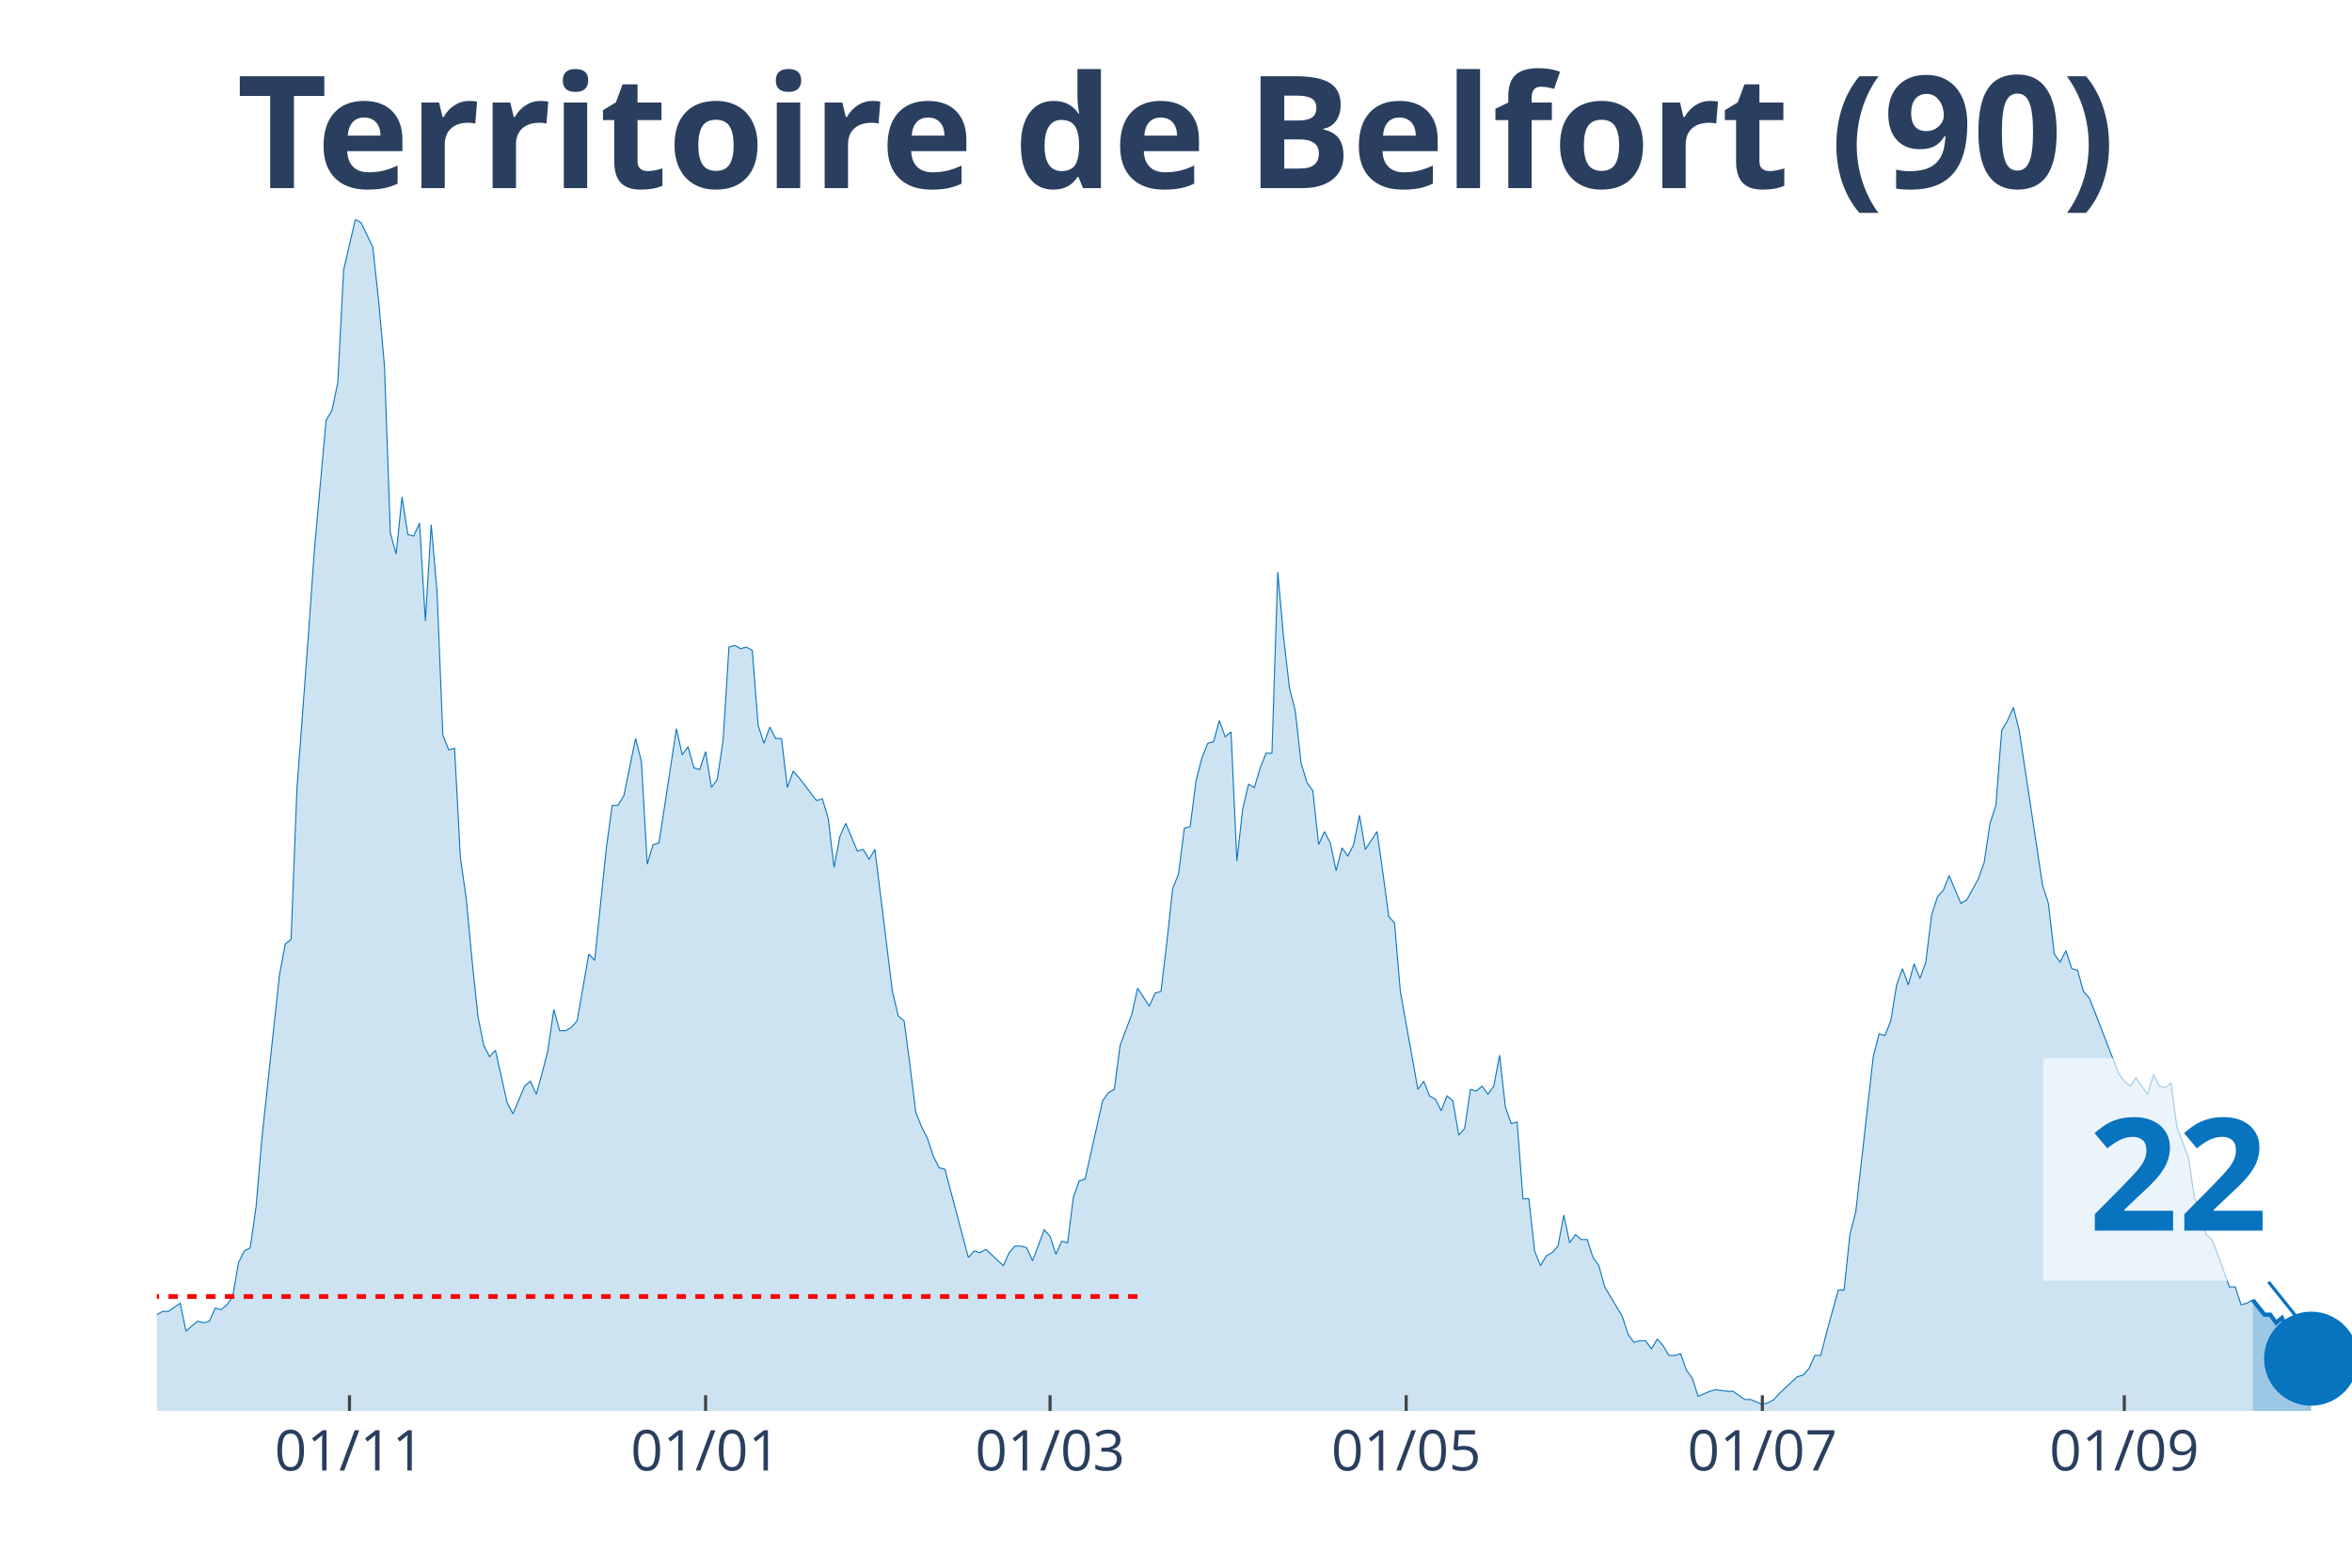
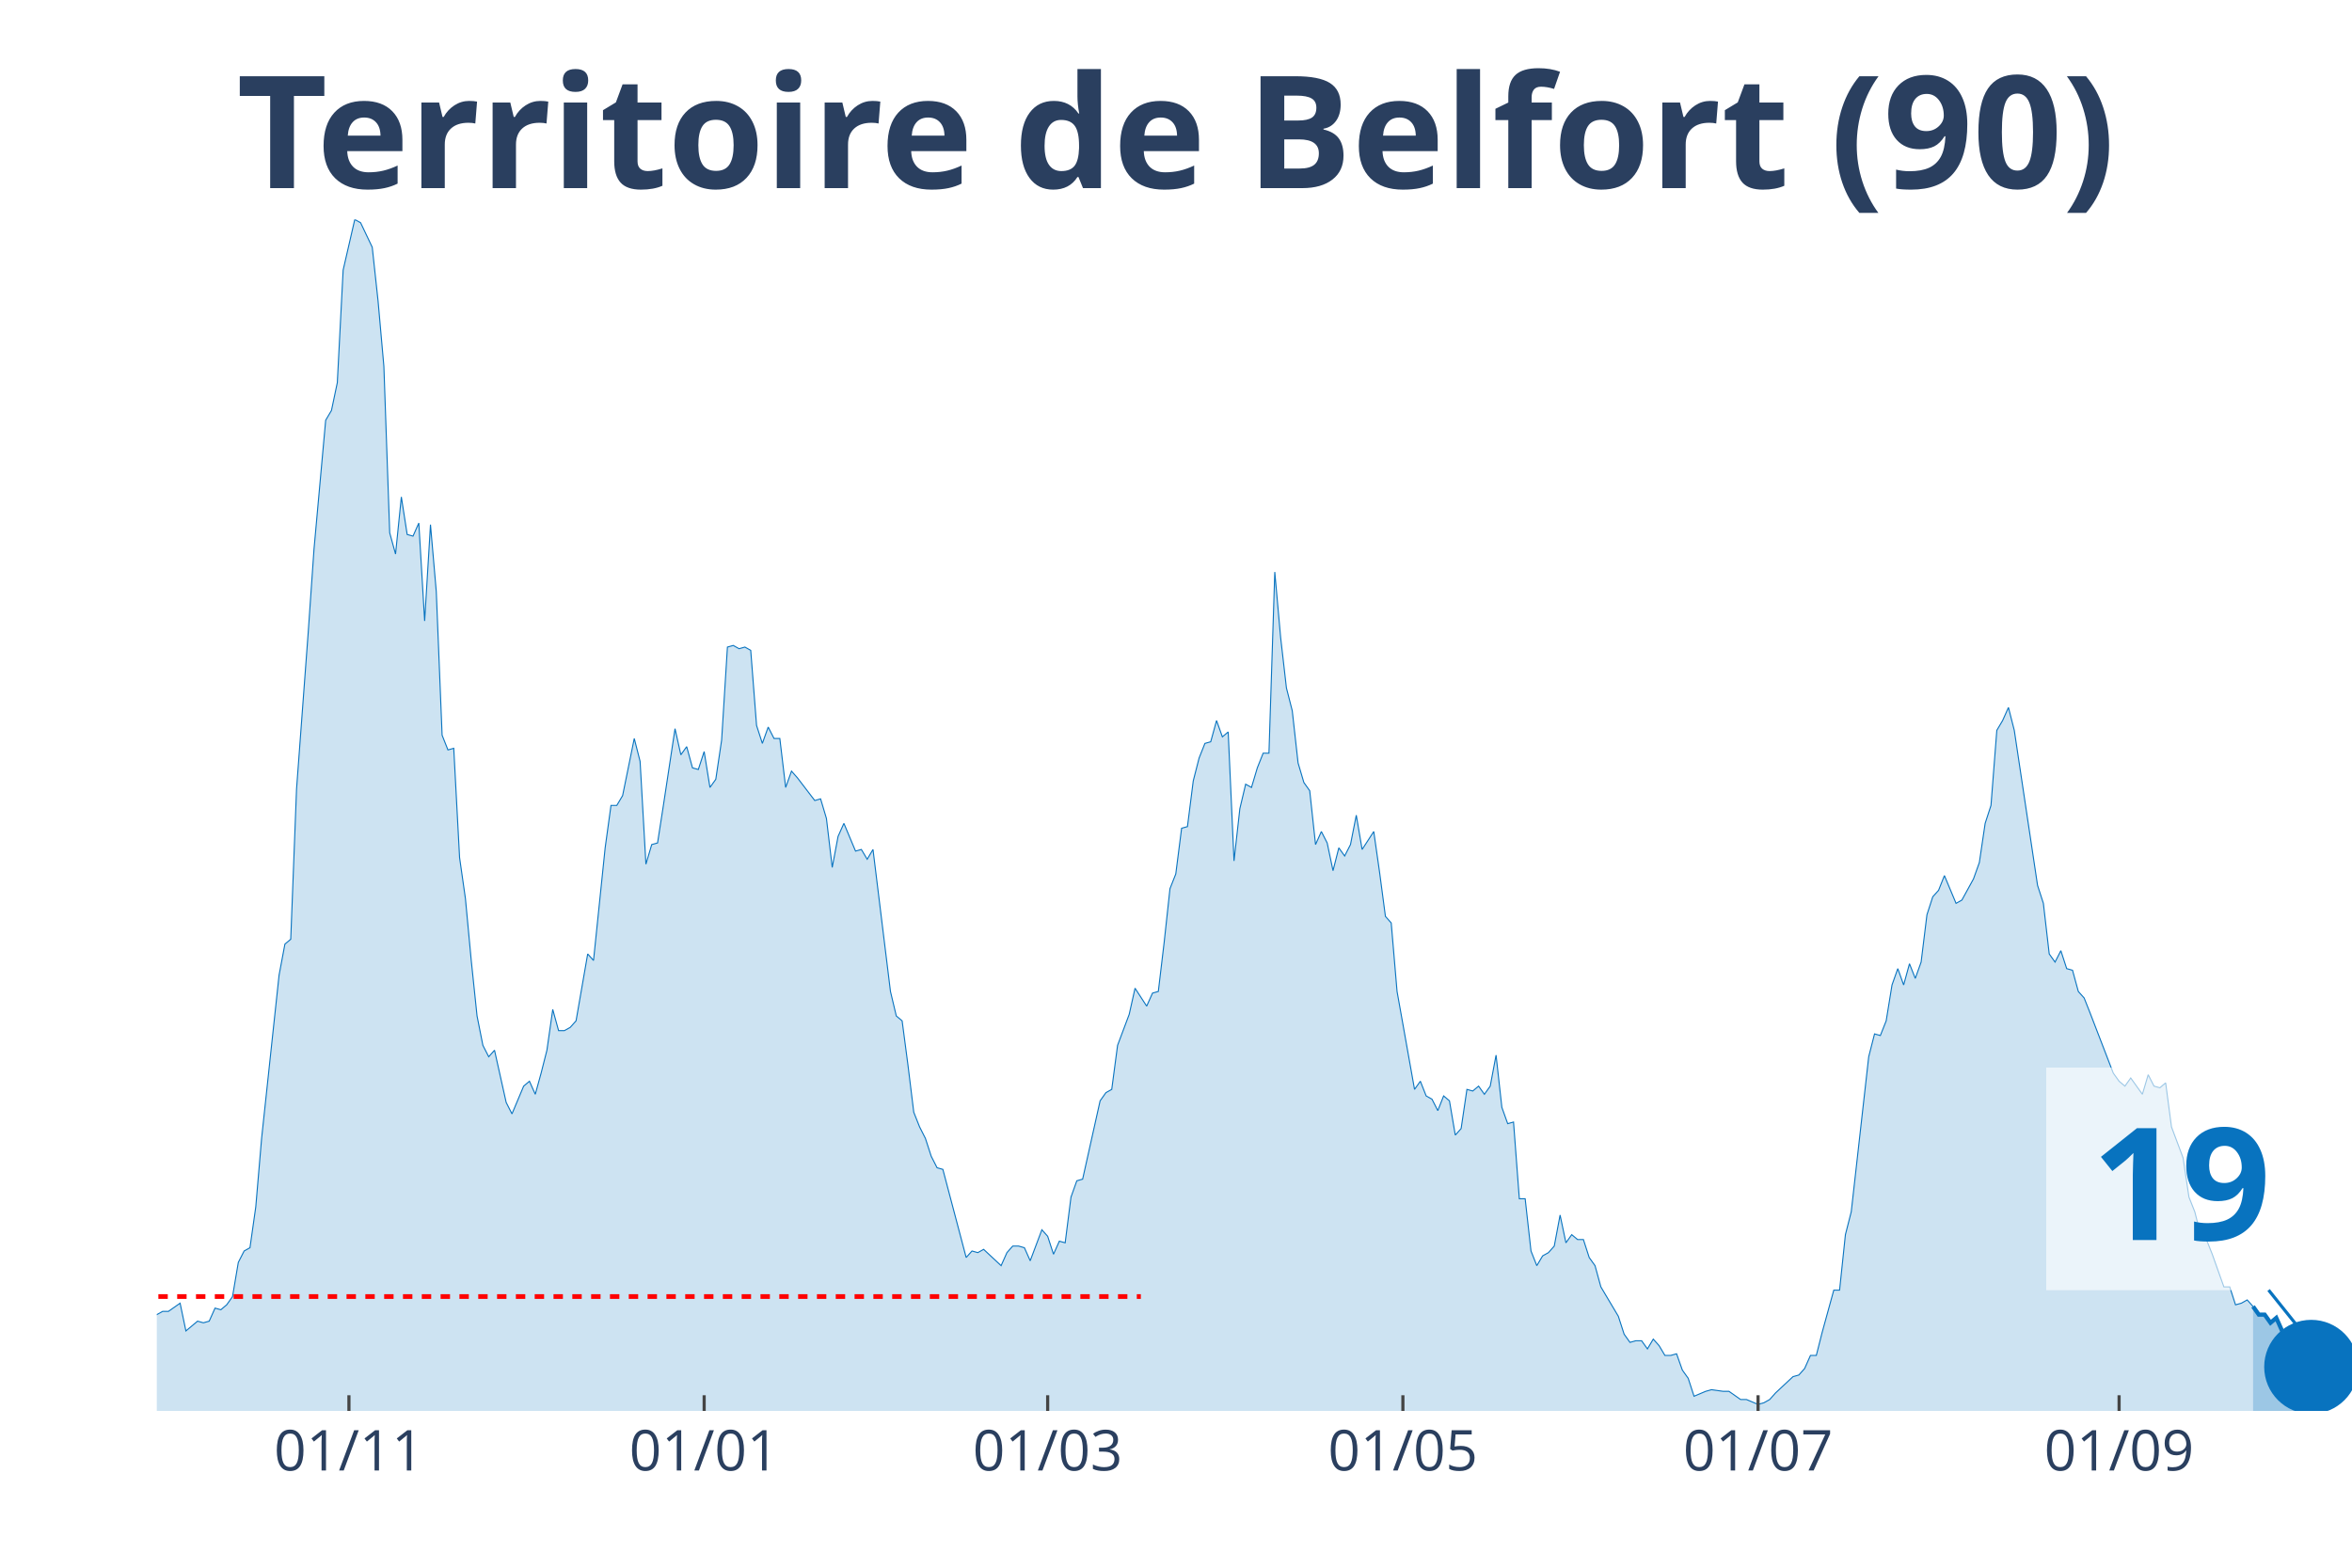
<svg xmlns="http://www.w3.org/2000/svg" class="main-svg" width="1125" height="750" style="" viewBox="0 0 750 500">
  <rect x="0" y="0" width="750" height="500" style="fill: rgb(0, 0, 0); fill-opacity: 0;" />
-   <defs id="defs-54c381">
+   <defs id="defs-eeac50">
    <g class="clips">
-       <clipPath id="clip54c381xyplot" class="plotclip">
+       <clipPath id="clipeeac50xyplot" class="plotclip">
        <rect width="700" height="380" />
      </clipPath>
-       <clipPath class="axesclip" id="clip54c381x">
+       <clipPath class="axesclip" id="clipeeac50x">
        <rect x="50" y="0" width="700" height="500" />
      </clipPath>
-       <clipPath class="axesclip" id="clip54c381y">
+       <clipPath class="axesclip" id="clipeeac50y">
        <rect x="0" y="70" width="750" height="380" />
      </clipPath>
-       <clipPath class="axesclip" id="clip54c381xy">
+       <clipPath class="axesclip" id="clipeeac50xy">
        <rect x="50" y="70" width="700" height="380" />
      </clipPath>
    </g>
    <g class="gradients" />
  </defs>
  <g class="bglayer">
    <rect class="bg" x="50" y="70" width="700" height="380" style="fill: rgb(0, 0, 0); fill-opacity: 0; stroke-width: 0;" />
  </g>
  <g class="layer-below">
    <g class="imagelayer" />
    <g class="shapelayer" />
  </g>
  <g class="cartesianlayer">
    <g class="subplot xy">
      <g class="layer-subplot">
        <g class="shapelayer" />
        <g class="imagelayer" />
      </g>
      <g class="gridlayer">
        <g class="x">
-           <path class="xgrid crisp" transform="translate(111.44,0)" d="M0,70v380" style="stroke: rgb(255, 255, 255); stroke-opacity: 1; stroke-width: 1px;" />
-           <path class="xgrid crisp" transform="translate(225,0)" d="M0,70v380" style="stroke: rgb(255, 255, 255); stroke-opacity: 1; stroke-width: 1px;" />
-           <path class="xgrid crisp" transform="translate(334.84,0)" d="M0,70v380" style="stroke: rgb(255, 255, 255); stroke-opacity: 1; stroke-width: 1px;" />
-           <path class="xgrid crisp" transform="translate(448.4,0)" d="M0,70v380" style="stroke: rgb(255, 255, 255); stroke-opacity: 1; stroke-width: 1px;" />
-           <path class="xgrid crisp" transform="translate(561.97,0)" d="M0,70v380" style="stroke: rgb(255, 255, 255); stroke-opacity: 1; stroke-width: 1px;" />
-           <path class="xgrid crisp" transform="translate(677.39,0)" d="M0,70v380" style="stroke: rgb(255, 255, 255); stroke-opacity: 1; stroke-width: 1px;" />
+           <path class="xgrid crisp" transform="translate(111.27,0)" d="M0,70v380" style="stroke: rgb(255, 255, 255); stroke-opacity: 1; stroke-width: 1px;" />
+           <path class="xgrid crisp" transform="translate(224.54,0)" d="M0,70v380" style="stroke: rgb(255, 255, 255); stroke-opacity: 1; stroke-width: 1px;" />
+           <path class="xgrid crisp" transform="translate(334.08,0)" d="M0,70v380" style="stroke: rgb(255, 255, 255); stroke-opacity: 1; stroke-width: 1px;" />
+           <path class="xgrid crisp" transform="translate(447.35,0)" d="M0,70v380" style="stroke: rgb(255, 255, 255); stroke-opacity: 1; stroke-width: 1px;" />
+           <path class="xgrid crisp" transform="translate(560.61,0)" d="M0,70v380" style="stroke: rgb(255, 255, 255); stroke-opacity: 1; stroke-width: 1px;" />
+           <path class="xgrid crisp" transform="translate(675.73,0)" d="M0,70v380" style="stroke: rgb(255, 255, 255); stroke-opacity: 1; stroke-width: 1px;" />
        </g>
        <g class="y" />
      </g>
      <g class="zerolinelayer" />
      <path class="xlines-below" />
      <path class="ylines-below" />
      <g class="overlines-below" />
      <g class="xaxislayer-below" />
      <g class="yaxislayer-below" />
      <g class="overaxes-below" />
-       <g class="plot" transform="translate(50, 70)" clip-path="url('#clip54c381xyplot')">
+       <g class="plot" transform="translate(50, 70)" clip-path="url('#clipeeac50xyplot')">
        <g class="scatterlayer mlayer">
-           <g class="trace scatter trace35847f" style="stroke-miterlimit: 2;">
+           <g class="trace scatter tracebc76f4" style="stroke-miterlimit: 2;">
            <g class="fills">
              <g>
-                 <path class="js-fill" d="M668.35,380L-253.19,380L-253.19,373.23L-247.61,372.71L-245.74,372.19L-243.88,371.67L-242.02,375.32L-238.3,377.4L-236.44,375.32L-227.13,373.23L-225.27,373.75L-219.68,375.32L-217.82,375.84L-204.79,376.88L-202.93,376.36L-189.89,377.4L-188.03,377.4L-173.14,379.48L-171.28,380L-158.24,378.44L-156.38,378.96L-148.94,378.44L-147.07,378.96L-141.49,377.92L-139.63,377.92L-135.9,377.4L-134.04,377.4L-128.46,378.96L-126.6,378.96L-122.87,380L-121.01,379.48L-102.39,374.27L-100.53,374.27L-96.81,370.63L-94.95,371.67L-91.22,370.11L-89.36,370.63L-81.91,366.47L-80.05,365.95L-72.61,363.34L-70.74,365.42L-68.88,362.82L-67.02,362.82L-63.3,362.3L-61.44,363.34L-57.71,360.74L-55.85,360.74L-53.99,360.74L-52.13,362.3L-42.82,356.05L-40.96,349.29L-39.1,339.4L-37.23,341.48L-35.37,343.04L-33.51,339.4L-31.65,335.75L-29.79,337.32L-27.93,340.44L-26.06,346.16L-22.34,345.12L-20.48,350.85L-18.62,353.97L-16.76,353.97L-14.89,355.01L-13.03,358.14L-11.17,357.62L-9.31,358.14L-5.59,359.18L-3.72,349.81L-1.86,350.85L0,349.29L1.86,348.25L3.72,348.25L7.45,345.64L9.31,354.49L13.03,351.37L14.89,351.89L16.76,351.37L18.62,347.21L20.48,347.73L22.34,346.16L24.2,343.56L26.06,332.63L27.93,328.99L29.79,327.95L31.65,314.93L33.51,293.07L39.1,241.01L40.96,231.12L42.82,229.56L44.68,181.67L48.4,131.7L50.27,105.15L53.99,64.03L55.85,60.9L57.71,52.05L59.57,16.14L63.3,0L65.16,1.04L68.88,8.85L70.74,26.03L72.61,46.85L74.47,99.95L76.33,106.71L78.19,88.49L80.05,100.47L81.91,100.99L83.78,96.82L85.64,128.05L87.5,97.34L89.36,118.68L91.22,164.49L93.09,169.18L94.95,168.66L96.81,203.53L98.67,216.55L100.53,236.33L102.39,254.03L104.26,263.4L106.12,267.04L107.98,264.96L111.7,281.62L113.56,285.26L117.29,276.41L119.15,274.85L121.01,279.01L122.87,272.25L124.73,264.96L126.6,251.95L128.46,258.71L130.32,258.71L132.18,257.67L134.04,255.59L137.77,234.25L139.63,236.33L143.35,200.41L145.21,186.88L147.07,186.88L148.94,183.75L152.66,165.53L154.52,172.82L156.38,205.62L158.24,199.37L160.11,198.85L161.97,186.88L165.69,162.41L167.55,170.74L169.41,168.14L171.28,174.9L173.14,175.42L175,169.7L176.86,181.15L178.72,178.55L180.59,166.05L182.45,136.38L184.31,135.86L186.17,136.9L188.03,136.38L189.89,137.42L191.76,161.37L193.62,167.1L195.48,161.89L197.34,165.53L199.2,165.53L201.06,181.15L202.93,175.95L204.79,178.03L210.37,185.32L212.23,184.79L214.1,191.04L215.96,206.66L217.82,196.77L219.68,192.6L223.4,201.45L225.27,200.93L227.13,204.05L228.99,200.93L234.57,246.22L236.44,254.03L238.3,255.59L240.16,269.64L242.02,284.74L243.88,289.42L245.74,293.07L247.61,298.79L249.47,302.44L251.33,302.96L258.78,331.07L260.64,328.99L262.5,329.51L264.36,328.47L269.95,333.67L271.81,329.51L273.67,327.42L275.53,327.42L277.39,327.95L279.26,332.11L282.98,322.22L284.84,324.3L286.7,330.03L288.56,325.86L290.43,326.38L292.29,311.81L294.15,306.6L296.01,306.08L301.6,281.1L303.46,278.49L305.32,277.45L307.18,263.4L310.9,253.51L312.77,245.18L316.49,250.9L318.35,246.74L320.21,246.22L322.07,230.6L323.94,213.42L325.8,208.74L327.66,194.16L329.52,193.64L331.38,179.07L333.24,171.78L335.11,167.1L336.97,166.58L338.83,159.81L340.69,165.01L342.55,163.45L344.41,204.58L346.28,187.92L348.14,180.11L350,181.15L351.86,174.9L353.72,170.22L355.59,170.22L357.45,112.44L359.31,133.26L361.17,149.4L363.03,156.68L364.89,173.34L366.76,179.59L368.62,182.19L370.48,199.37L372.34,195.21L374.2,198.85L376.06,207.7L377.93,200.41L379.79,203.01L381.65,199.37L383.51,190L385.37,200.93L389.1,195.21L390.96,208.22L392.82,222.27L394.68,224.36L396.54,246.22L398.4,256.63L402.13,277.45L403.99,274.85L405.85,279.53L407.71,280.58L409.57,284.22L411.44,279.53L413.3,281.1L415.16,292.03L417.02,289.95L418.88,277.45L420.74,277.97L422.61,276.41L424.47,279.01L426.33,276.41L428.19,266.52L430.05,283.18L431.91,288.38L433.78,287.86L435.64,312.33L437.5,312.33L439.36,328.99L441.22,333.67L443.09,330.55L444.95,329.51L446.81,327.42L448.67,317.53L450.53,326.38L452.39,323.78L454.26,325.34L456.12,325.34L457.98,331.07L459.84,333.67L461.7,340.44L463.56,343.56L467.29,349.81L469.15,355.53L471.01,358.14L472.87,357.62L474.73,357.62L476.6,360.22L478.46,357.1L480.32,359.18L482.18,362.3L484.04,362.3L485.9,361.78L487.77,366.99L489.63,369.59L491.49,375.32L495.21,373.75L497.07,373.23L500.8,373.75L502.66,373.75L506.38,376.36L508.24,376.36L511.97,377.92L513.83,377.4L515.69,376.36L517.55,374.27L523.14,369.07L525,368.55L526.86,366.47L528.72,362.3L530.59,362.3L532.45,355.01L536.17,341.48L538.03,341.48L539.89,323.78L541.76,316.49L547.34,267.04L549.2,259.75L551.06,260.27L552.93,255.59L554.79,244.14L556.65,238.93L558.51,244.14L560.37,237.37L562.23,242.05L564.1,236.85L565.96,221.75L567.82,216.03L569.68,213.95L571.54,209.26L575.27,218.11L577.13,217.07L580.85,210.3L582.71,205.1L584.57,192.6L586.44,186.88L588.3,162.93L590.16,159.81L592.02,155.64L593.88,162.93L601.33,212.38L603.19,218.11L605.05,234.25L606.91,236.85L608.78,233.21L610.64,238.93L612.5,239.45L614.36,246.22L616.22,248.3L618.09,252.99L625.53,272.25L627.39,274.85L629.26,276.41L631.12,273.81L634.84,279.01L636.7,272.77L638.56,276.41L640.43,276.93L642.29,275.37L644.15,289.42L647.87,299.32L649.73,311.81L651.6,316.49L653.46,323.78L655.32,325.34L657.18,330.03L660.9,340.44L662.77,340.44L664.63,346.16L666.49,345.64L668.35,344.6" style="fill: rgb(8, 115, 191); fill-opacity: 0.2; stroke-width: 0;" />
+                 <path class="js-fill" d="M668.44,380L-252.52,380L-252.52,373.23L-246.95,372.71L-245.09,372.19L-243.24,371.67L-241.38,375.32L-237.67,377.4L-235.81,375.32L-226.53,373.23L-224.67,373.75L-219.1,375.32L-217.24,375.84L-204.24,376.88L-202.39,376.36L-189.39,377.4L-187.53,377.4L-172.68,379.48L-170.82,380L-157.82,378.44L-155.97,378.96L-148.54,378.44L-146.68,378.96L-141.11,377.92L-139.26,377.92L-135.54,377.4L-133.69,377.4L-128.12,378.96L-126.26,378.96L-122.55,380L-120.69,379.48L-102.12,374.27L-100.27,374.27L-96.55,370.63L-94.69,371.67L-90.98,370.11L-89.12,370.63L-81.7,366.47L-79.84,365.95L-72.41,363.34L-70.56,365.42L-68.7,362.82L-66.84,362.82L-63.13,362.3L-61.27,363.34L-57.56,360.74L-55.7,360.74L-53.85,360.74L-51.99,362.3L-42.71,356.05L-40.85,349.29L-38.99,339.4L-37.14,341.48L-35.28,343.04L-33.42,339.4L-31.56,335.75L-29.71,337.32L-27.85,340.44L-25.99,346.16L-22.28,345.12L-20.42,350.85L-18.57,353.97L-16.71,353.97L-14.85,355.01L-13,358.14L-11.14,357.62L-9.28,358.14L-5.57,359.18L-3.71,349.81L-1.86,350.85L0,349.29L1.86,348.25L3.71,348.25L7.43,345.64L9.28,354.49L13,351.37L14.85,351.89L16.71,351.37L18.57,347.21L20.42,347.73L22.28,346.16L24.14,343.56L25.99,332.63L27.85,328.99L29.71,327.95L31.56,314.93L33.42,293.07L38.99,241.01L40.85,231.12L42.71,229.56L44.56,181.67L48.28,131.7L50.13,105.15L53.85,64.03L55.7,60.9L57.56,52.05L59.42,16.14L63.13,0L64.99,1.04L68.7,8.85L70.56,26.03L72.41,46.85L74.27,99.95L76.13,106.71L77.98,88.49L79.84,100.47L81.7,100.99L83.55,96.82L85.41,128.05L87.27,97.34L89.12,118.68L90.98,164.49L92.84,169.18L94.69,168.66L96.55,203.53L98.41,216.55L100.27,236.33L102.12,254.03L103.98,263.4L105.84,267.04L107.69,264.96L111.41,281.62L113.26,285.26L116.98,276.41L118.83,274.85L120.69,279.01L122.55,272.25L124.4,264.96L126.26,251.95L128.12,258.71L129.97,258.71L131.83,257.67L133.69,255.59L137.4,234.25L139.26,236.33L142.97,200.41L144.83,186.88L146.68,186.88L148.54,183.75L152.25,165.53L154.11,172.82L155.97,205.62L157.82,199.37L159.68,198.85L161.54,186.88L165.25,162.41L167.11,170.74L168.97,168.14L170.82,174.9L172.68,175.42L174.54,169.7L176.39,181.15L178.25,178.55L180.11,166.05L181.96,136.38L183.82,135.86L185.68,136.9L187.53,136.38L189.39,137.42L191.25,161.37L193.1,167.1L194.96,161.89L196.82,165.53L198.67,165.53L200.53,181.15L202.39,175.95L204.24,178.03L209.81,185.32L211.67,184.79L213.53,191.04L215.38,206.66L217.24,196.77L219.1,192.6L222.81,201.45L224.67,200.93L226.53,204.05L228.38,200.93L233.95,246.22L235.81,254.03L237.67,255.59L239.52,269.64L241.38,284.74L243.24,289.42L245.09,293.07L246.95,298.79L248.81,302.44L250.66,302.96L258.09,331.07L259.95,328.99L261.8,329.51L263.66,328.47L269.23,333.67L271.09,329.51L272.94,327.42L274.8,327.42L276.66,327.95L278.51,332.11L282.23,322.22L284.08,324.3L285.94,330.03L287.8,325.86L289.66,326.38L291.51,311.81L293.37,306.6L295.23,306.08L300.8,281.1L302.65,278.49L304.51,277.45L306.37,263.4L310.08,253.51L311.94,245.18L315.65,250.9L317.51,246.74L319.36,246.22L321.22,230.6L323.08,213.42L324.93,208.74L326.79,194.16L328.65,193.64L330.5,179.07L332.36,171.78L334.22,167.1L336.07,166.58L337.93,159.81L339.79,165.01L341.64,163.45L343.5,204.58L345.36,187.92L347.21,180.11L349.07,181.15L350.93,174.9L352.79,170.22L354.64,170.22L356.5,112.44L358.36,133.26L360.21,149.4L362.07,156.68L363.93,173.34L365.78,179.59L367.64,182.19L369.5,199.37L371.35,195.21L373.21,198.85L375.07,207.7L376.92,200.41L378.78,203.01L380.64,199.37L382.49,190L384.35,200.93L388.06,195.21L389.92,208.22L391.78,222.27L393.63,224.36L395.49,246.22L397.35,256.63L401.06,277.45L402.92,274.85L404.77,279.53L406.63,280.58L408.49,284.22L410.34,279.53L412.2,281.1L414.06,292.03L415.92,289.95L417.77,277.45L419.63,277.97L421.49,276.41L423.34,279.01L425.2,276.41L427.06,266.52L428.91,283.18L430.77,288.38L432.63,287.86L434.48,312.33L436.34,312.33L438.2,328.99L440.05,333.67L441.91,330.55L443.77,329.51L445.62,327.42L447.48,317.53L449.34,326.38L451.19,323.78L453.05,325.34L454.91,325.34L456.76,331.07L458.62,333.67L460.48,340.44L462.33,343.56L466.05,349.81L467.9,355.53L469.76,358.14L471.62,357.62L473.47,357.62L475.33,360.22L477.19,357.1L479.05,359.18L480.9,362.3L482.76,362.3L484.62,361.78L486.47,366.99L488.33,369.59L490.19,375.32L493.9,373.75L495.76,373.23L499.47,373.75L501.33,373.75L505.04,376.36L506.9,376.36L510.61,377.92L512.47,377.4L514.32,376.36L516.18,374.27L521.75,369.07L523.61,368.55L525.46,366.47L527.32,362.3L529.18,362.3L531.03,355.01L534.75,341.48L536.6,341.48L538.46,323.78L540.32,316.49L545.89,267.04L547.75,259.75L549.6,260.27L551.46,255.59L553.32,244.14L555.17,238.93L557.03,244.14L558.89,237.37L560.74,242.05L562.6,236.85L564.46,221.75L566.31,216.03L568.17,213.95L570.03,209.26L573.74,218.11L575.6,217.07L579.31,210.3L581.17,205.1L583.02,192.6L584.88,186.88L586.74,162.93L588.59,159.81L590.45,155.64L592.31,162.93L599.73,212.38L601.59,218.11L603.45,234.25L605.31,236.85L607.16,233.21L609.02,238.93L610.88,239.45L612.73,246.22L614.59,248.3L616.45,252.99L623.87,272.25L625.73,274.85L627.59,276.41L629.44,273.81L633.16,279.01L635.01,272.77L636.87,276.41L638.73,276.93L640.58,275.37L642.44,289.42L646.15,299.32L648.01,311.81L649.87,316.49L651.72,323.78L653.58,325.34L655.44,330.03L659.15,340.44L661.01,340.44L662.86,346.16L664.72,345.64L666.58,344.6L668.44,346.68" style="fill: rgb(8, 115, 191); fill-opacity: 0.2; stroke-width: 0;" />
              </g>
            </g>
            <g class="errorbars" />
            <g class="lines">
-               <path class="js-line" d="M-253.19,373.23L-247.61,372.71L-245.74,372.19L-243.88,371.67L-242.02,375.32L-238.3,377.4L-236.44,375.32L-227.13,373.23L-225.27,373.75L-219.68,375.32L-217.82,375.84L-204.79,376.88L-202.93,376.36L-189.89,377.4L-188.03,377.4L-173.14,379.48L-171.28,380L-158.24,378.44L-156.38,378.96L-148.94,378.44L-147.07,378.96L-141.49,377.92L-139.63,377.92L-135.9,377.4L-134.04,377.4L-128.46,378.96L-126.6,378.96L-122.87,380L-121.01,379.48L-102.39,374.27L-100.53,374.27L-96.81,370.63L-94.95,371.67L-91.22,370.11L-89.36,370.63L-81.91,366.47L-80.05,365.95L-72.61,363.34L-70.74,365.42L-68.88,362.82L-67.02,362.82L-63.3,362.3L-61.44,363.34L-57.71,360.74L-55.85,360.74L-53.99,360.74L-52.13,362.3L-42.82,356.05L-40.96,349.29L-39.1,339.4L-37.23,341.48L-35.37,343.04L-33.51,339.4L-31.65,335.75L-29.79,337.32L-27.93,340.44L-26.06,346.16L-22.34,345.12L-20.48,350.85L-18.62,353.97L-16.76,353.97L-14.89,355.01L-13.03,358.14L-11.17,357.62L-9.31,358.14L-5.59,359.18L-3.72,349.81L-1.86,350.85L0,349.29L1.86,348.25L3.72,348.25L7.45,345.64L9.31,354.49L13.03,351.37L14.89,351.89L16.76,351.37L18.62,347.21L20.48,347.73L22.34,346.16L24.2,343.56L26.06,332.63L27.93,328.99L29.79,327.95L31.65,314.93L33.51,293.07L39.1,241.01L40.96,231.12L42.82,229.56L44.68,181.67L48.4,131.7L50.27,105.15L53.99,64.03L55.85,60.9L57.71,52.05L59.57,16.14L63.3,0L65.16,1.04L68.88,8.85L70.74,26.03L72.61,46.85L74.47,99.95L76.33,106.71L78.19,88.49L80.05,100.47L81.91,100.99L83.78,96.82L85.64,128.05L87.5,97.34L89.36,118.68L91.22,164.49L93.09,169.18L94.95,168.66L96.81,203.53L98.67,216.55L100.53,236.33L102.39,254.03L104.26,263.4L106.12,267.04L107.98,264.96L111.7,281.62L113.56,285.26L117.29,276.41L119.15,274.85L121.01,279.01L122.87,272.25L124.73,264.96L126.6,251.95L128.46,258.71L130.32,258.71L132.18,257.67L134.04,255.59L137.77,234.25L139.63,236.33L143.35,200.41L145.21,186.88L147.07,186.88L148.94,183.75L152.66,165.53L154.52,172.82L156.38,205.62L158.24,199.37L160.11,198.85L161.97,186.88L165.69,162.41L167.55,170.74L169.41,168.14L171.28,174.9L173.14,175.42L175,169.7L176.86,181.15L178.72,178.55L180.59,166.05L182.45,136.38L184.31,135.86L186.17,136.9L188.03,136.38L189.89,137.42L191.76,161.37L193.62,167.1L195.48,161.89L197.34,165.53L199.2,165.53L201.06,181.15L202.93,175.95L204.79,178.03L210.37,185.32L212.23,184.79L214.1,191.04L215.96,206.66L217.82,196.77L219.68,192.6L223.4,201.45L225.27,200.93L227.13,204.05L228.99,200.93L234.57,246.22L236.44,254.03L238.3,255.59L240.16,269.64L242.02,284.74L243.88,289.42L245.74,293.07L247.61,298.79L249.47,302.44L251.33,302.96L258.78,331.07L260.64,328.99L262.5,329.51L264.36,328.47L269.95,333.67L271.81,329.51L273.67,327.42L275.53,327.42L277.39,327.95L279.26,332.11L282.98,322.22L284.84,324.3L286.7,330.03L288.56,325.86L290.43,326.38L292.29,311.81L294.15,306.6L296.01,306.08L301.6,281.1L303.46,278.49L305.32,277.45L307.18,263.4L310.9,253.51L312.77,245.18L316.49,250.9L318.35,246.74L320.21,246.22L322.07,230.6L323.94,213.42L325.8,208.74L327.66,194.16L329.52,193.64L331.38,179.07L333.24,171.78L335.11,167.1L336.97,166.58L338.83,159.81L340.69,165.01L342.55,163.45L344.41,204.58L346.28,187.92L348.14,180.11L350,181.15L351.86,174.9L353.72,170.22L355.59,170.22L357.45,112.44L359.31,133.26L361.17,149.4L363.03,156.68L364.89,173.34L366.76,179.59L368.62,182.19L370.48,199.37L372.34,195.21L374.2,198.85L376.06,207.7L377.93,200.41L379.79,203.01L381.65,199.37L383.51,190L385.37,200.93L389.1,195.21L390.96,208.22L392.82,222.27L394.68,224.36L396.54,246.22L398.4,256.63L402.13,277.45L403.99,274.85L405.85,279.53L407.71,280.58L409.57,284.22L411.44,279.53L413.3,281.1L415.16,292.03L417.02,289.95L418.88,277.45L420.74,277.97L422.61,276.41L424.47,279.01L426.33,276.41L428.19,266.52L430.05,283.18L431.91,288.38L433.78,287.86L435.64,312.33L437.5,312.33L439.36,328.99L441.22,333.67L443.09,330.55L444.95,329.51L446.81,327.42L448.67,317.53L450.53,326.38L452.39,323.78L454.26,325.34L456.12,325.34L457.98,331.07L459.84,333.67L461.7,340.44L463.56,343.56L467.29,349.81L469.15,355.53L471.01,358.14L472.87,357.62L474.73,357.62L476.6,360.22L478.46,357.1L480.32,359.18L482.18,362.3L484.04,362.3L485.9,361.78L487.77,366.99L489.63,369.59L491.49,375.32L495.21,373.75L497.07,373.23L500.8,373.75L502.66,373.75L506.38,376.36L508.24,376.36L511.97,377.92L513.83,377.4L515.69,376.36L517.55,374.27L523.14,369.07L525,368.55L526.86,366.47L528.72,362.3L530.59,362.3L532.45,355.01L536.17,341.48L538.03,341.48L539.89,323.78L541.76,316.49L547.34,267.04L549.2,259.75L551.06,260.27L552.93,255.59L554.79,244.14L556.65,238.93L558.51,244.14L560.37,237.37L562.23,242.05L564.1,236.85L565.96,221.75L567.82,216.03L569.68,213.95L571.54,209.26L575.27,218.11L577.13,217.07L580.85,210.3L582.71,205.1L584.57,192.6L586.44,186.88L588.3,162.93L590.16,159.81L592.02,155.64L593.88,162.93L601.33,212.38L603.19,218.11L605.05,234.25L606.91,236.85L608.78,233.21L610.64,238.93L612.5,239.45L614.36,246.22L616.22,248.3L618.09,252.99L625.53,272.25L627.39,274.85L629.26,276.41L631.12,273.81L634.84,279.01L636.7,272.77L638.56,276.41L640.43,276.93L642.29,275.37L644.15,289.42L647.87,299.32L649.73,311.81L651.6,316.49L653.46,323.78L655.32,325.34L657.18,330.03L660.9,340.44L662.77,340.44L664.63,346.16L666.49,345.64L668.35,344.6" style="vector-effect: non-scaling-stroke; fill: none; stroke: rgb(8, 115, 191); stroke-opacity: 1; stroke-width: 0.5px; opacity: 1;" />
+               <path class="js-line" d="M-252.52,373.23L-246.95,372.71L-245.09,372.19L-243.24,371.67L-241.38,375.32L-237.67,377.4L-235.81,375.32L-226.53,373.23L-224.67,373.75L-219.1,375.32L-217.24,375.84L-204.24,376.88L-202.39,376.36L-189.39,377.4L-187.53,377.4L-172.68,379.48L-170.82,380L-157.82,378.44L-155.97,378.96L-148.54,378.44L-146.68,378.96L-141.11,377.92L-139.26,377.92L-135.54,377.4L-133.69,377.4L-128.12,378.96L-126.26,378.96L-122.55,380L-120.69,379.48L-102.12,374.27L-100.27,374.27L-96.55,370.63L-94.69,371.67L-90.98,370.11L-89.12,370.63L-81.7,366.47L-79.84,365.95L-72.41,363.34L-70.56,365.42L-68.7,362.82L-66.84,362.82L-63.13,362.3L-61.27,363.34L-57.56,360.74L-55.7,360.74L-53.85,360.74L-51.99,362.3L-42.71,356.05L-40.85,349.29L-38.99,339.4L-37.14,341.48L-35.28,343.04L-33.42,339.4L-31.56,335.75L-29.71,337.32L-27.85,340.44L-25.99,346.16L-22.28,345.12L-20.42,350.85L-18.57,353.97L-16.71,353.97L-14.85,355.01L-13,358.14L-11.14,357.62L-9.28,358.14L-5.57,359.18L-3.71,349.81L-1.86,350.85L0,349.29L1.86,348.25L3.71,348.25L7.43,345.64L9.28,354.49L13,351.37L14.85,351.89L16.71,351.37L18.57,347.21L20.42,347.73L22.28,346.16L24.14,343.56L25.99,332.63L27.85,328.99L29.71,327.95L31.56,314.93L33.42,293.07L38.99,241.01L40.85,231.12L42.71,229.56L44.56,181.67L48.28,131.7L50.13,105.15L53.85,64.03L55.7,60.9L57.56,52.05L59.42,16.14L63.13,0L64.99,1.04L68.7,8.85L70.56,26.03L72.41,46.85L74.27,99.95L76.13,106.71L77.98,88.49L79.84,100.47L81.7,100.99L83.55,96.82L85.41,128.05L87.27,97.34L89.12,118.68L90.98,164.49L92.84,169.18L94.69,168.66L96.55,203.53L98.41,216.55L100.27,236.33L102.12,254.03L103.98,263.4L105.84,267.04L107.69,264.96L111.41,281.62L113.26,285.26L116.98,276.41L118.83,274.85L120.69,279.01L122.55,272.25L124.4,264.96L126.26,251.95L128.12,258.71L129.97,258.71L131.83,257.67L133.69,255.59L137.4,234.25L139.26,236.33L142.97,200.41L144.83,186.88L146.68,186.88L148.54,183.75L152.25,165.53L154.11,172.82L155.97,205.62L157.82,199.37L159.68,198.85L161.54,186.88L165.25,162.41L167.11,170.74L168.97,168.14L170.82,174.9L172.68,175.42L174.54,169.7L176.39,181.15L178.25,178.55L180.11,166.05L181.96,136.38L183.82,135.86L185.68,136.9L187.53,136.38L189.39,137.42L191.25,161.37L193.1,167.1L194.96,161.89L196.82,165.53L198.67,165.53L200.53,181.15L202.39,175.95L204.24,178.03L209.81,185.32L211.67,184.79L213.53,191.04L215.38,206.66L217.24,196.77L219.1,192.6L222.81,201.45L224.67,200.93L226.53,204.05L228.38,200.93L233.95,246.22L235.81,254.03L237.67,255.59L239.52,269.64L241.38,284.74L243.24,289.42L245.09,293.07L246.95,298.79L248.81,302.44L250.66,302.96L258.09,331.07L259.95,328.99L261.8,329.51L263.66,328.47L269.23,333.67L271.09,329.51L272.94,327.42L274.8,327.42L276.66,327.95L278.51,332.11L282.23,322.22L284.08,324.3L285.94,330.03L287.8,325.86L289.66,326.38L291.51,311.81L293.37,306.6L295.23,306.08L300.8,281.1L302.65,278.49L304.51,277.45L306.37,263.4L310.08,253.51L311.94,245.18L315.65,250.9L317.51,246.74L319.36,246.22L321.22,230.6L323.08,213.42L324.93,208.74L326.79,194.16L328.65,193.64L330.5,179.07L332.36,171.78L334.22,167.1L336.07,166.58L337.93,159.81L339.79,165.01L341.64,163.45L343.5,204.58L345.36,187.92L347.21,180.11L349.07,181.15L350.93,174.9L352.79,170.22L354.64,170.22L356.5,112.44L358.36,133.26L360.21,149.4L362.07,156.68L363.93,173.34L365.78,179.59L367.64,182.19L369.5,199.37L371.35,195.21L373.21,198.85L375.07,207.7L376.92,200.41L378.78,203.01L380.64,199.37L382.49,190L384.35,200.93L388.06,195.21L389.92,208.22L391.78,222.27L393.63,224.36L395.49,246.22L397.35,256.63L401.06,277.45L402.92,274.85L404.77,279.53L406.63,280.58L408.49,284.22L410.34,279.53L412.2,281.1L414.06,292.03L415.92,289.95L417.77,277.45L419.63,277.97L421.49,276.41L423.34,279.01L425.2,276.41L427.06,266.52L428.91,283.18L430.77,288.38L432.63,287.86L434.48,312.33L436.34,312.33L438.2,328.99L440.05,333.67L441.91,330.55L443.77,329.51L445.62,327.42L447.48,317.53L449.34,326.38L451.19,323.78L453.05,325.34L454.91,325.34L456.76,331.07L458.62,333.67L460.48,340.44L462.33,343.56L466.05,349.81L467.9,355.53L469.76,358.14L471.62,357.62L473.47,357.62L475.33,360.22L477.19,357.1L479.05,359.18L480.9,362.3L482.76,362.3L484.62,361.78L486.47,366.99L488.33,369.59L490.19,375.32L493.9,373.75L495.76,373.23L499.47,373.75L501.33,373.75L505.04,376.36L506.9,376.36L510.61,377.92L512.47,377.4L514.32,376.36L516.18,374.27L521.75,369.07L523.61,368.55L525.46,366.47L527.32,362.3L529.18,362.3L531.03,355.01L534.75,341.48L536.6,341.48L538.46,323.78L540.32,316.49L545.89,267.04L547.75,259.75L549.6,260.27L551.46,255.59L553.32,244.14L555.17,238.93L557.03,244.14L558.89,237.37L560.74,242.05L562.6,236.85L564.46,221.75L566.31,216.03L568.17,213.95L570.03,209.26L573.74,218.11L575.6,217.07L579.31,210.3L581.17,205.1L583.02,192.6L584.88,186.88L586.74,162.93L588.59,159.81L590.45,155.64L592.31,162.93L599.73,212.38L601.59,218.11L603.45,234.25L605.31,236.85L607.16,233.21L609.02,238.93L610.88,239.45L612.73,246.22L614.59,248.3L616.45,252.99L623.87,272.25L625.73,274.85L627.59,276.41L629.44,273.81L633.16,279.01L635.01,272.77L636.87,276.41L638.73,276.93L640.58,275.37L642.44,289.42L646.15,299.32L648.01,311.81L649.87,316.49L651.72,323.78L653.58,325.34L655.44,330.03L659.15,340.44L661.01,340.44L662.86,346.16L664.72,345.64L666.58,344.6L668.44,346.68" style="vector-effect: non-scaling-stroke; fill: none; stroke: rgb(8, 115, 191); stroke-opacity: 1; stroke-width: 0.5px; opacity: 1;" />
            </g>
            <g class="points" />
            <g class="text" />
          </g>
-           <g class="trace scatter trace84e688" style="stroke-miterlimit: 2;">
+           <g class="trace scatter tracece1b34" style="stroke-miterlimit: 2;">
            <g class="fills">
              <g>
-                 <path class="js-fill" d="M686.97,380L668.35,380L668.35,344.6L672.07,349.29L673.94,349.29L675.8,351.89L677.66,350.33L679.52,354.49L681.38,355.01L683.24,359.7L685.11,361.78L686.97,363.34" style="fill: rgb(8, 115, 191); fill-opacity: 0.4; stroke-width: 0;" />
+                 <path class="js-fill" d="M687,380L668.44,380L668.44,346.68L670.29,349.29L672.15,349.29L674.01,351.89L675.86,350.33L677.72,354.49L679.58,355.01L681.43,359.7L683.29,361.78L685.15,363.34L687,365.95" style="fill: rgb(8, 115, 191); fill-opacity: 0.4; stroke-width: 0;" />
              </g>
            </g>
            <g class="errorbars" />
            <g class="lines">
-               <path class="js-line" d="M668.35,344.6L672.07,349.29L673.94,349.29L675.8,351.89L677.66,350.33L679.52,354.49L681.38,355.01L683.24,359.7L685.11,361.78L686.97,363.34" style="vector-effect: non-scaling-stroke; fill: none; stroke: rgb(8, 115, 191); stroke-opacity: 1; stroke-width: 2px; opacity: 1;" />
+               <path class="js-line" d="M668.44,346.68L670.29,349.29L672.15,349.29L674.01,351.89L675.86,350.33L677.72,354.49L679.58,355.01L681.43,359.7L683.29,361.78L685.15,363.34L687,365.95" style="vector-effect: non-scaling-stroke; fill: none; stroke: rgb(8, 115, 191); stroke-opacity: 1; stroke-width: 2px; opacity: 1;" />
            </g>
            <g class="points" />
            <g class="text" />
          </g>
-           <g class="trace scatter trace17090b" style="stroke-miterlimit: 2; opacity: 1;">
+           <g class="trace scatter traceb94b10" style="stroke-miterlimit: 2; opacity: 1;">
            <g class="fills" />
            <g class="errorbars" />
            <g class="lines" />
            <g class="points">
-               <path class="point" transform="translate(686.97,363.34)" d="M15,0A15,15 0 1,1 0,-15A15,15 0 0,1 15,0Z" style="opacity: 1; stroke-width: 0px; fill: rgb(8, 115, 191); fill-opacity: 1;" />
+               <path class="point" transform="translate(687,365.95)" d="M15,0A15,15 0 1,1 0,-15A15,15 0 0,1 15,0Z" style="opacity: 1; stroke-width: 0px; fill: rgb(8, 115, 191); fill-opacity: 1;" />
            </g>
            <g class="text" />
          </g>
        </g>
      </g>
      <g class="overplot" />
      <path class="xlines-above crisp" style="fill: none; stroke-width: 1px; stroke: rgb(0, 0, 0); stroke-opacity: 0;" d="" />
      <path class="ylines-above crisp" style="fill: none;" d="M0,0" />
      <g class="overlines-above" />
      <g class="xaxislayer-above">
-         <path class="xtick ticks crisp" d="M0,450v-5" transform="translate(111.44,0)" style="stroke: rgb(68, 68, 68); stroke-opacity: 1; stroke-width: 1px;" />
-         <path class="xtick ticks crisp" d="M0,450v-5" transform="translate(225,0)" style="stroke: rgb(68, 68, 68); stroke-opacity: 1; stroke-width: 1px;" />
-         <path class="xtick ticks crisp" d="M0,450v-5" transform="translate(334.84,0)" style="stroke: rgb(68, 68, 68); stroke-opacity: 1; stroke-width: 1px;" />
-         <path class="xtick ticks crisp" d="M0,450v-5" transform="translate(448.4,0)" style="stroke: rgb(68, 68, 68); stroke-opacity: 1; stroke-width: 1px;" />
-         <path class="xtick ticks crisp" d="M0,450v-5" transform="translate(561.97,0)" style="stroke: rgb(68, 68, 68); stroke-opacity: 1; stroke-width: 1px;" />
-         <path class="xtick ticks crisp" d="M0,450v-5" transform="translate(677.39,0)" style="stroke: rgb(68, 68, 68); stroke-opacity: 1; stroke-width: 1px;" />
+         <path class="xtick ticks crisp" d="M0,450v-5" transform="translate(111.27,0)" style="stroke: rgb(68, 68, 68); stroke-opacity: 1; stroke-width: 1px;" />
+         <path class="xtick ticks crisp" d="M0,450v-5" transform="translate(224.54,0)" style="stroke: rgb(68, 68, 68); stroke-opacity: 1; stroke-width: 1px;" />
+         <path class="xtick ticks crisp" d="M0,450v-5" transform="translate(334.08,0)" style="stroke: rgb(68, 68, 68); stroke-opacity: 1; stroke-width: 1px;" />
+         <path class="xtick ticks crisp" d="M0,450v-5" transform="translate(447.35,0)" style="stroke: rgb(68, 68, 68); stroke-opacity: 1; stroke-width: 1px;" />
+         <path class="xtick ticks crisp" d="M0,450v-5" transform="translate(560.61,0)" style="stroke: rgb(68, 68, 68); stroke-opacity: 1; stroke-width: 1px;" />
+         <path class="xtick ticks crisp" d="M0,450v-5" transform="translate(675.73,0)" style="stroke: rgb(68, 68, 68); stroke-opacity: 1; stroke-width: 1px;" />
        <g class="xtick">
-           <text text-anchor="middle" x="0" y="469" transform="translate(111.44,0)" style="font-family: 'Open Sans', verdana, arial, sans-serif; font-size: 18px; fill: rgb(42, 63, 95); fill-opacity: 1; white-space: pre;">01/11</text>
+           <text text-anchor="middle" x="0" y="469" transform="translate(111.27,0)" style="font-family: 'Open Sans', verdana, arial, sans-serif; font-size: 18px; fill: rgb(42, 63, 95); fill-opacity: 1; white-space: pre;">01/11</text>
        </g>
        <g class="xtick">
-           <text text-anchor="middle" x="0" y="469" transform="translate(225,0)" style="font-family: 'Open Sans', verdana, arial, sans-serif; font-size: 18px; fill: rgb(42, 63, 95); fill-opacity: 1; white-space: pre;">01/01</text>
+           <text text-anchor="middle" x="0" y="469" transform="translate(224.54,0)" style="font-family: 'Open Sans', verdana, arial, sans-serif; font-size: 18px; fill: rgb(42, 63, 95); fill-opacity: 1; white-space: pre;">01/01</text>
        </g>
        <g class="xtick">
-           <text text-anchor="middle" x="0" y="469" transform="translate(334.84,0)" style="font-family: 'Open Sans', verdana, arial, sans-serif; font-size: 18px; fill: rgb(42, 63, 95); fill-opacity: 1; white-space: pre;">01/03</text>
+           <text text-anchor="middle" x="0" y="469" transform="translate(334.08,0)" style="font-family: 'Open Sans', verdana, arial, sans-serif; font-size: 18px; fill: rgb(42, 63, 95); fill-opacity: 1; white-space: pre;">01/03</text>
        </g>
        <g class="xtick">
-           <text text-anchor="middle" x="0" y="469" transform="translate(448.4,0)" style="font-family: 'Open Sans', verdana, arial, sans-serif; font-size: 18px; fill: rgb(42, 63, 95); fill-opacity: 1; white-space: pre;">01/05</text>
+           <text text-anchor="middle" x="0" y="469" transform="translate(447.35,0)" style="font-family: 'Open Sans', verdana, arial, sans-serif; font-size: 18px; fill: rgb(42, 63, 95); fill-opacity: 1; white-space: pre;">01/05</text>
        </g>
        <g class="xtick">
-           <text text-anchor="middle" x="0" y="469" transform="translate(561.97,0)" style="font-family: 'Open Sans', verdana, arial, sans-serif; font-size: 18px; fill: rgb(42, 63, 95); fill-opacity: 1; white-space: pre;">01/07</text>
+           <text text-anchor="middle" x="0" y="469" transform="translate(560.61,0)" style="font-family: 'Open Sans', verdana, arial, sans-serif; font-size: 18px; fill: rgb(42, 63, 95); fill-opacity: 1; white-space: pre;">01/07</text>
        </g>
        <g class="xtick">
-           <text text-anchor="middle" x="0" y="469" transform="translate(677.39,0)" style="font-family: 'Open Sans', verdana, arial, sans-serif; font-size: 18px; fill: rgb(42, 63, 95); fill-opacity: 1; white-space: pre;">01/09</text>
+           <text text-anchor="middle" x="0" y="469" transform="translate(675.73,0)" style="font-family: 'Open Sans', verdana, arial, sans-serif; font-size: 18px; fill: rgb(42, 63, 95); fill-opacity: 1; white-space: pre;">01/09</text>
        </g>
      </g>
      <g class="yaxislayer-above" />
      <g class="overaxes-above" />
    </g>
  </g>
  <g class="polarlayer" />
  <g class="ternarylayer" />
  <g class="geolayer" />
  <g class="funnelarealayer" />
  <g class="pielayer" />
  <g class="treemaplayer" />
  <g class="sunburstlayer" />
  <g class="glimages" />
-   <defs id="topdefs-54c381">
+   <defs id="topdefs-eeac50">
    <g class="clips" />
  </defs>
  <g class="layer-above">
    <g class="imagelayer" />
    <g class="shapelayer">
-       <path data-index="0" fill-rule="evenodd" d="M-996.28,413.52L364.63,413.52" clip-path="url('#clip54c381xy')" style="opacity: 1; stroke: rgb(255, 0, 0); stroke-opacity: 1; fill: rgb(0, 0, 0); fill-opacity: 0; stroke-dasharray: 3px, 3px; stroke-width: 1.5px;" />
+       <path data-index="0" fill-rule="evenodd" d="M-993.5,413.52L363.79,413.52" clip-path="url('#clipeeac50xy')" style="opacity: 1; stroke: rgb(255, 0, 0); stroke-opacity: 1; fill: rgb(0, 0, 0); fill-opacity: 0; stroke-dasharray: 3px, 3px; stroke-width: 1.5px;" />
    </g>
  </g>
  <g class="infolayer">
    <g class="g-gtitle">
      <text class="gtitle" x="375" y="25" text-anchor="middle" dy="0.7em" style="font-family: 'Open Sans', verdana, arial, sans-serif; font-size: 50px; fill: rgb(42, 63, 95); opacity: 1; font-weight: normal; white-space: pre;">
        <tspan style="font-weight:bold">Territoire de Belfort (90)</tspan>
      </text>
    </g>
    <g class="g-xtitle" />
    <g class="annotation" data-index="0" style="opacity: 1;">
-       <g class="annotation-text-g" transform="rotate(0,694.97,373.34)">
-         <g class="cursor-pointer" transform="translate(651, 337)">
+       <g class="annotation-text-g" transform="rotate(0,695,375.95)">
+         <g class="cursor-pointer" transform="translate(652, 340)">
          <rect class="bg" x="0.5" y="0.5" width="86" height="71" style="stroke-width: 1px; stroke: rgb(0, 0, 0); stroke-opacity: 0; fill: rgb(255, 255, 255); fill-opacity: 0.6;" />
          <text class="annotation-text" text-anchor="middle" x="43.531" y="55.5" style="font-family: 'Open Sans', verdana, arial, sans-serif; font-size: 50px; fill: rgb(8, 115, 191); fill-opacity: 1; white-space: pre;">
-             <tspan style="font-weight:bold">22 </tspan>
+             <tspan style="font-weight:bold">19 </tspan>
          </text>
        </g>
      </g>
      <g class="annotation-arrow-g" style="opacity: 1;">
-         <path d="M723.37,408.84L734.97,423.34" style="stroke-width: 1px; stroke: rgb(8, 115, 191); stroke-opacity: 1; stroke-dasharray: 0px, 0px, 18.569px, 18.569px;" />
+         <path d="M723.4,411.45L735,425.95" style="stroke-width: 1px; stroke: rgb(8, 115, 191); stroke-opacity: 1; stroke-dasharray: 0px, 0px, 18.569px, 18.569px;" />
      </g>
    </g>
  </g>
</svg>
